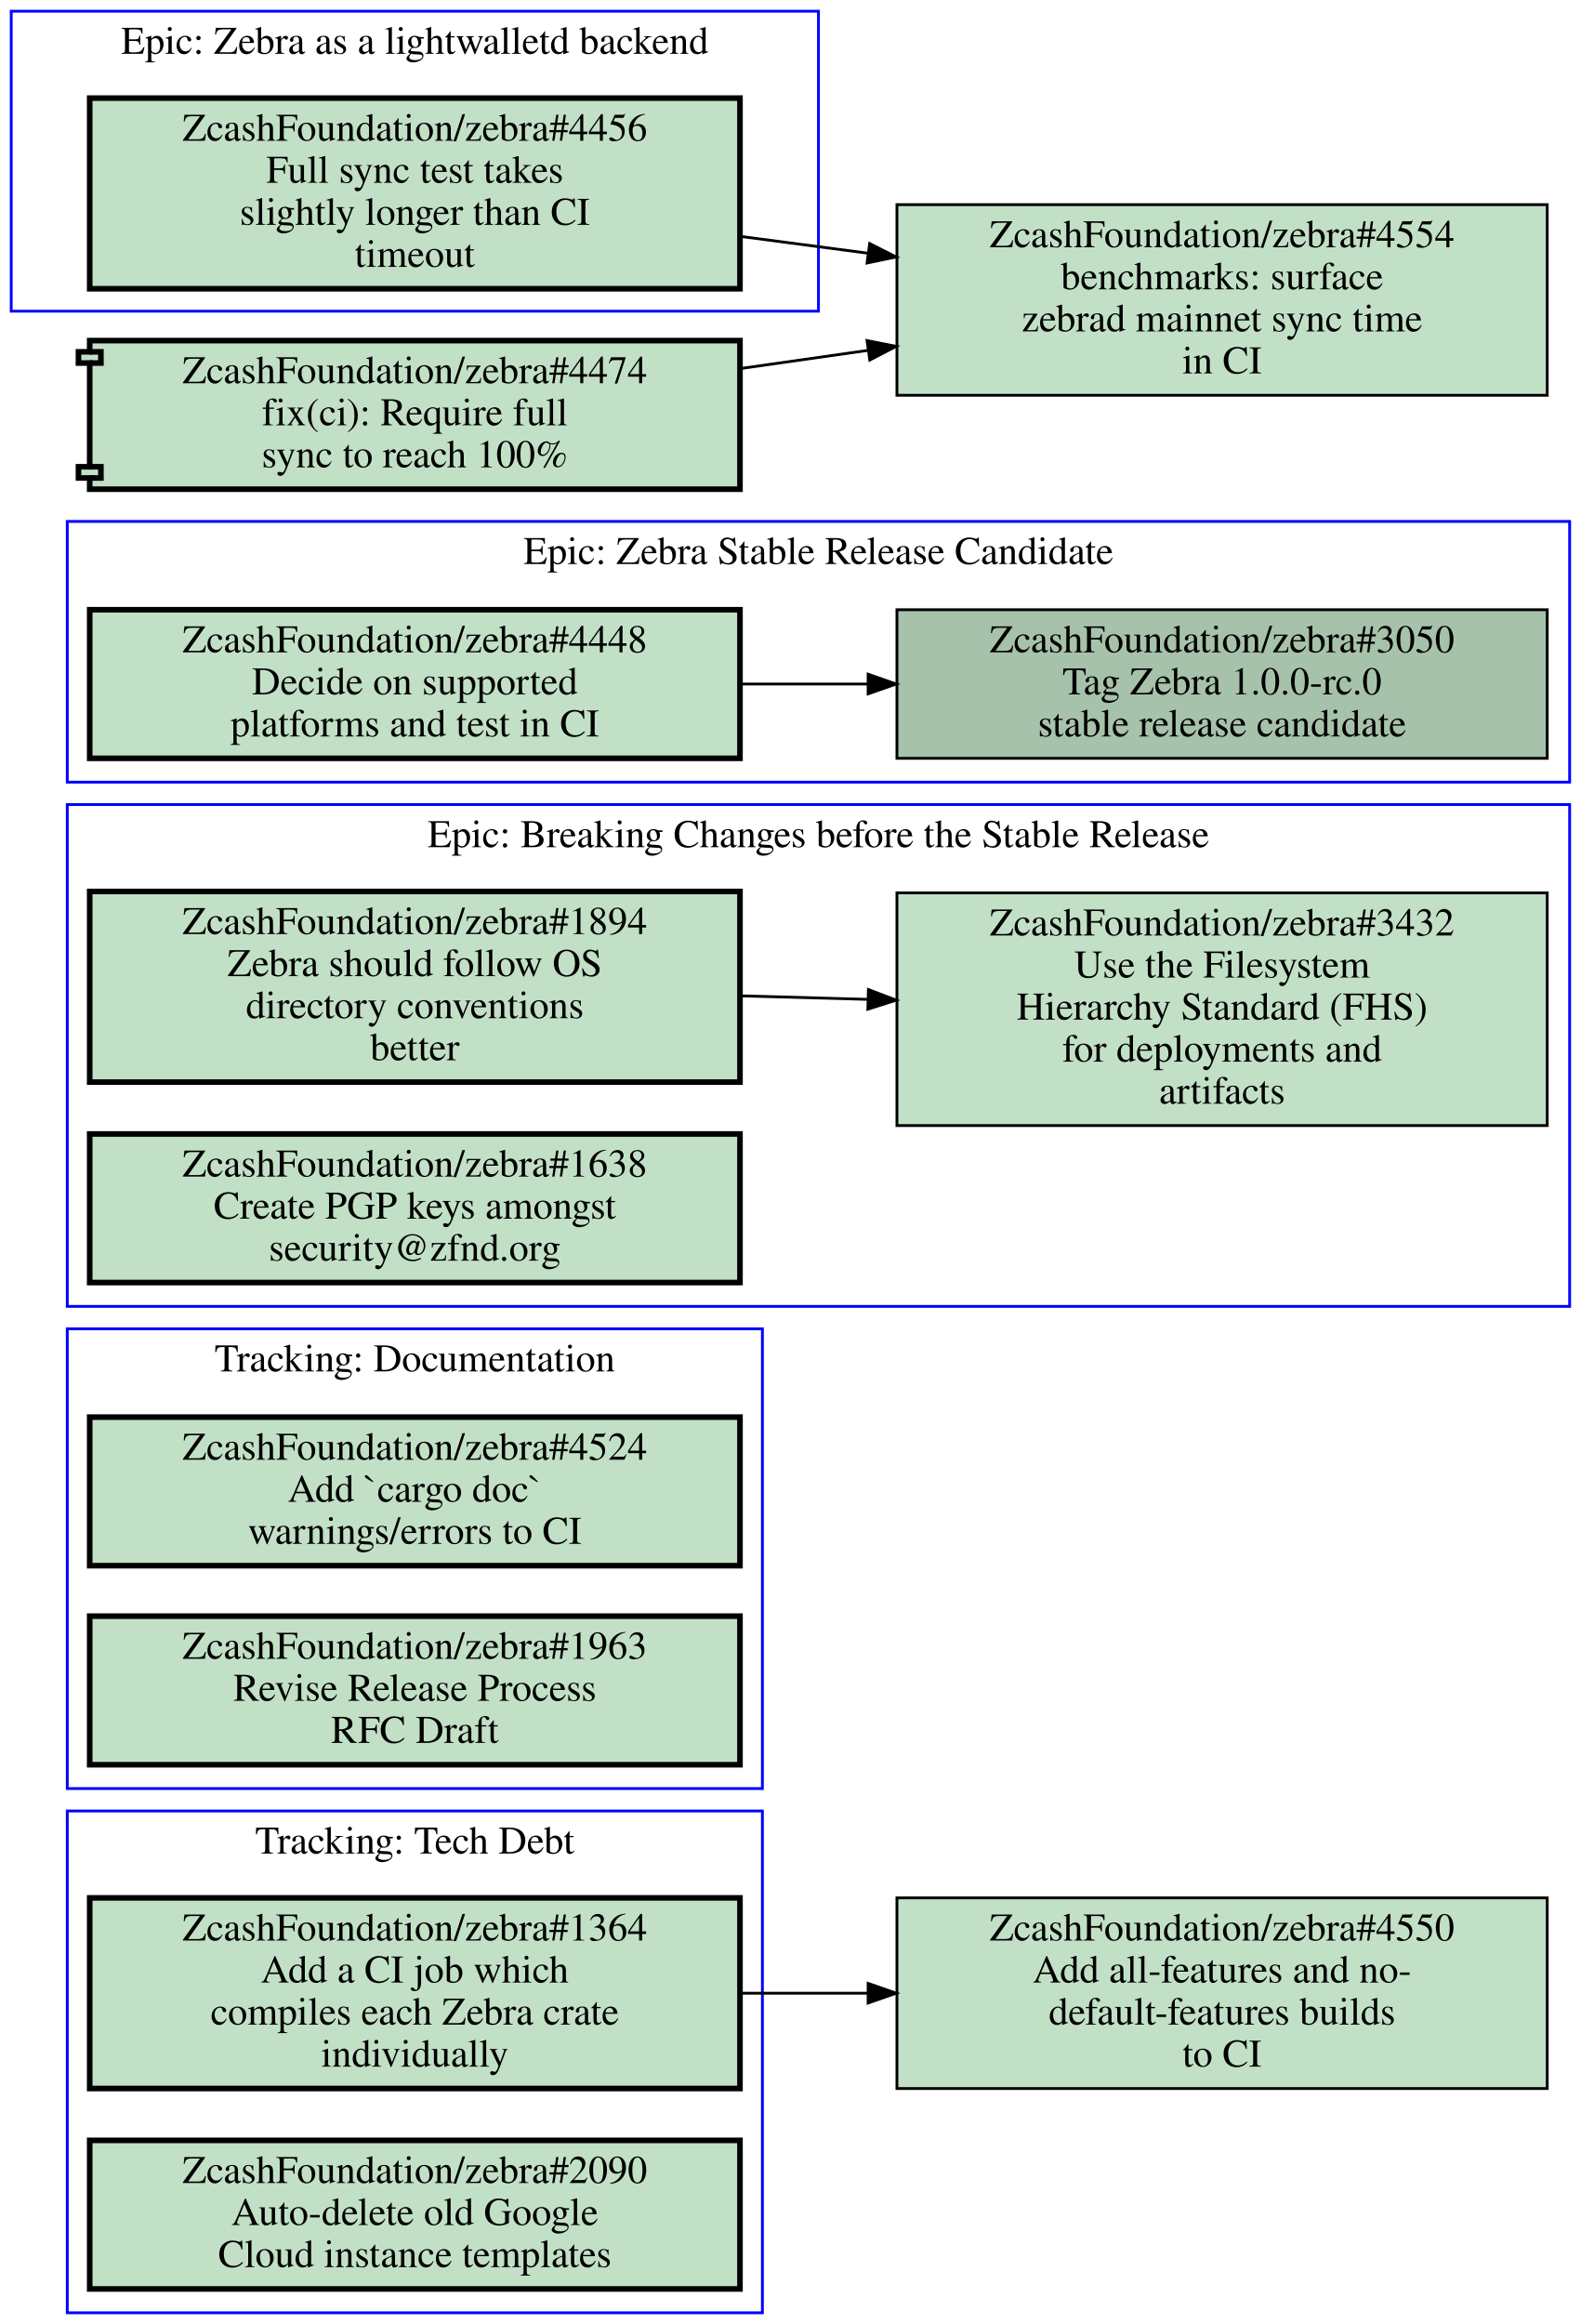
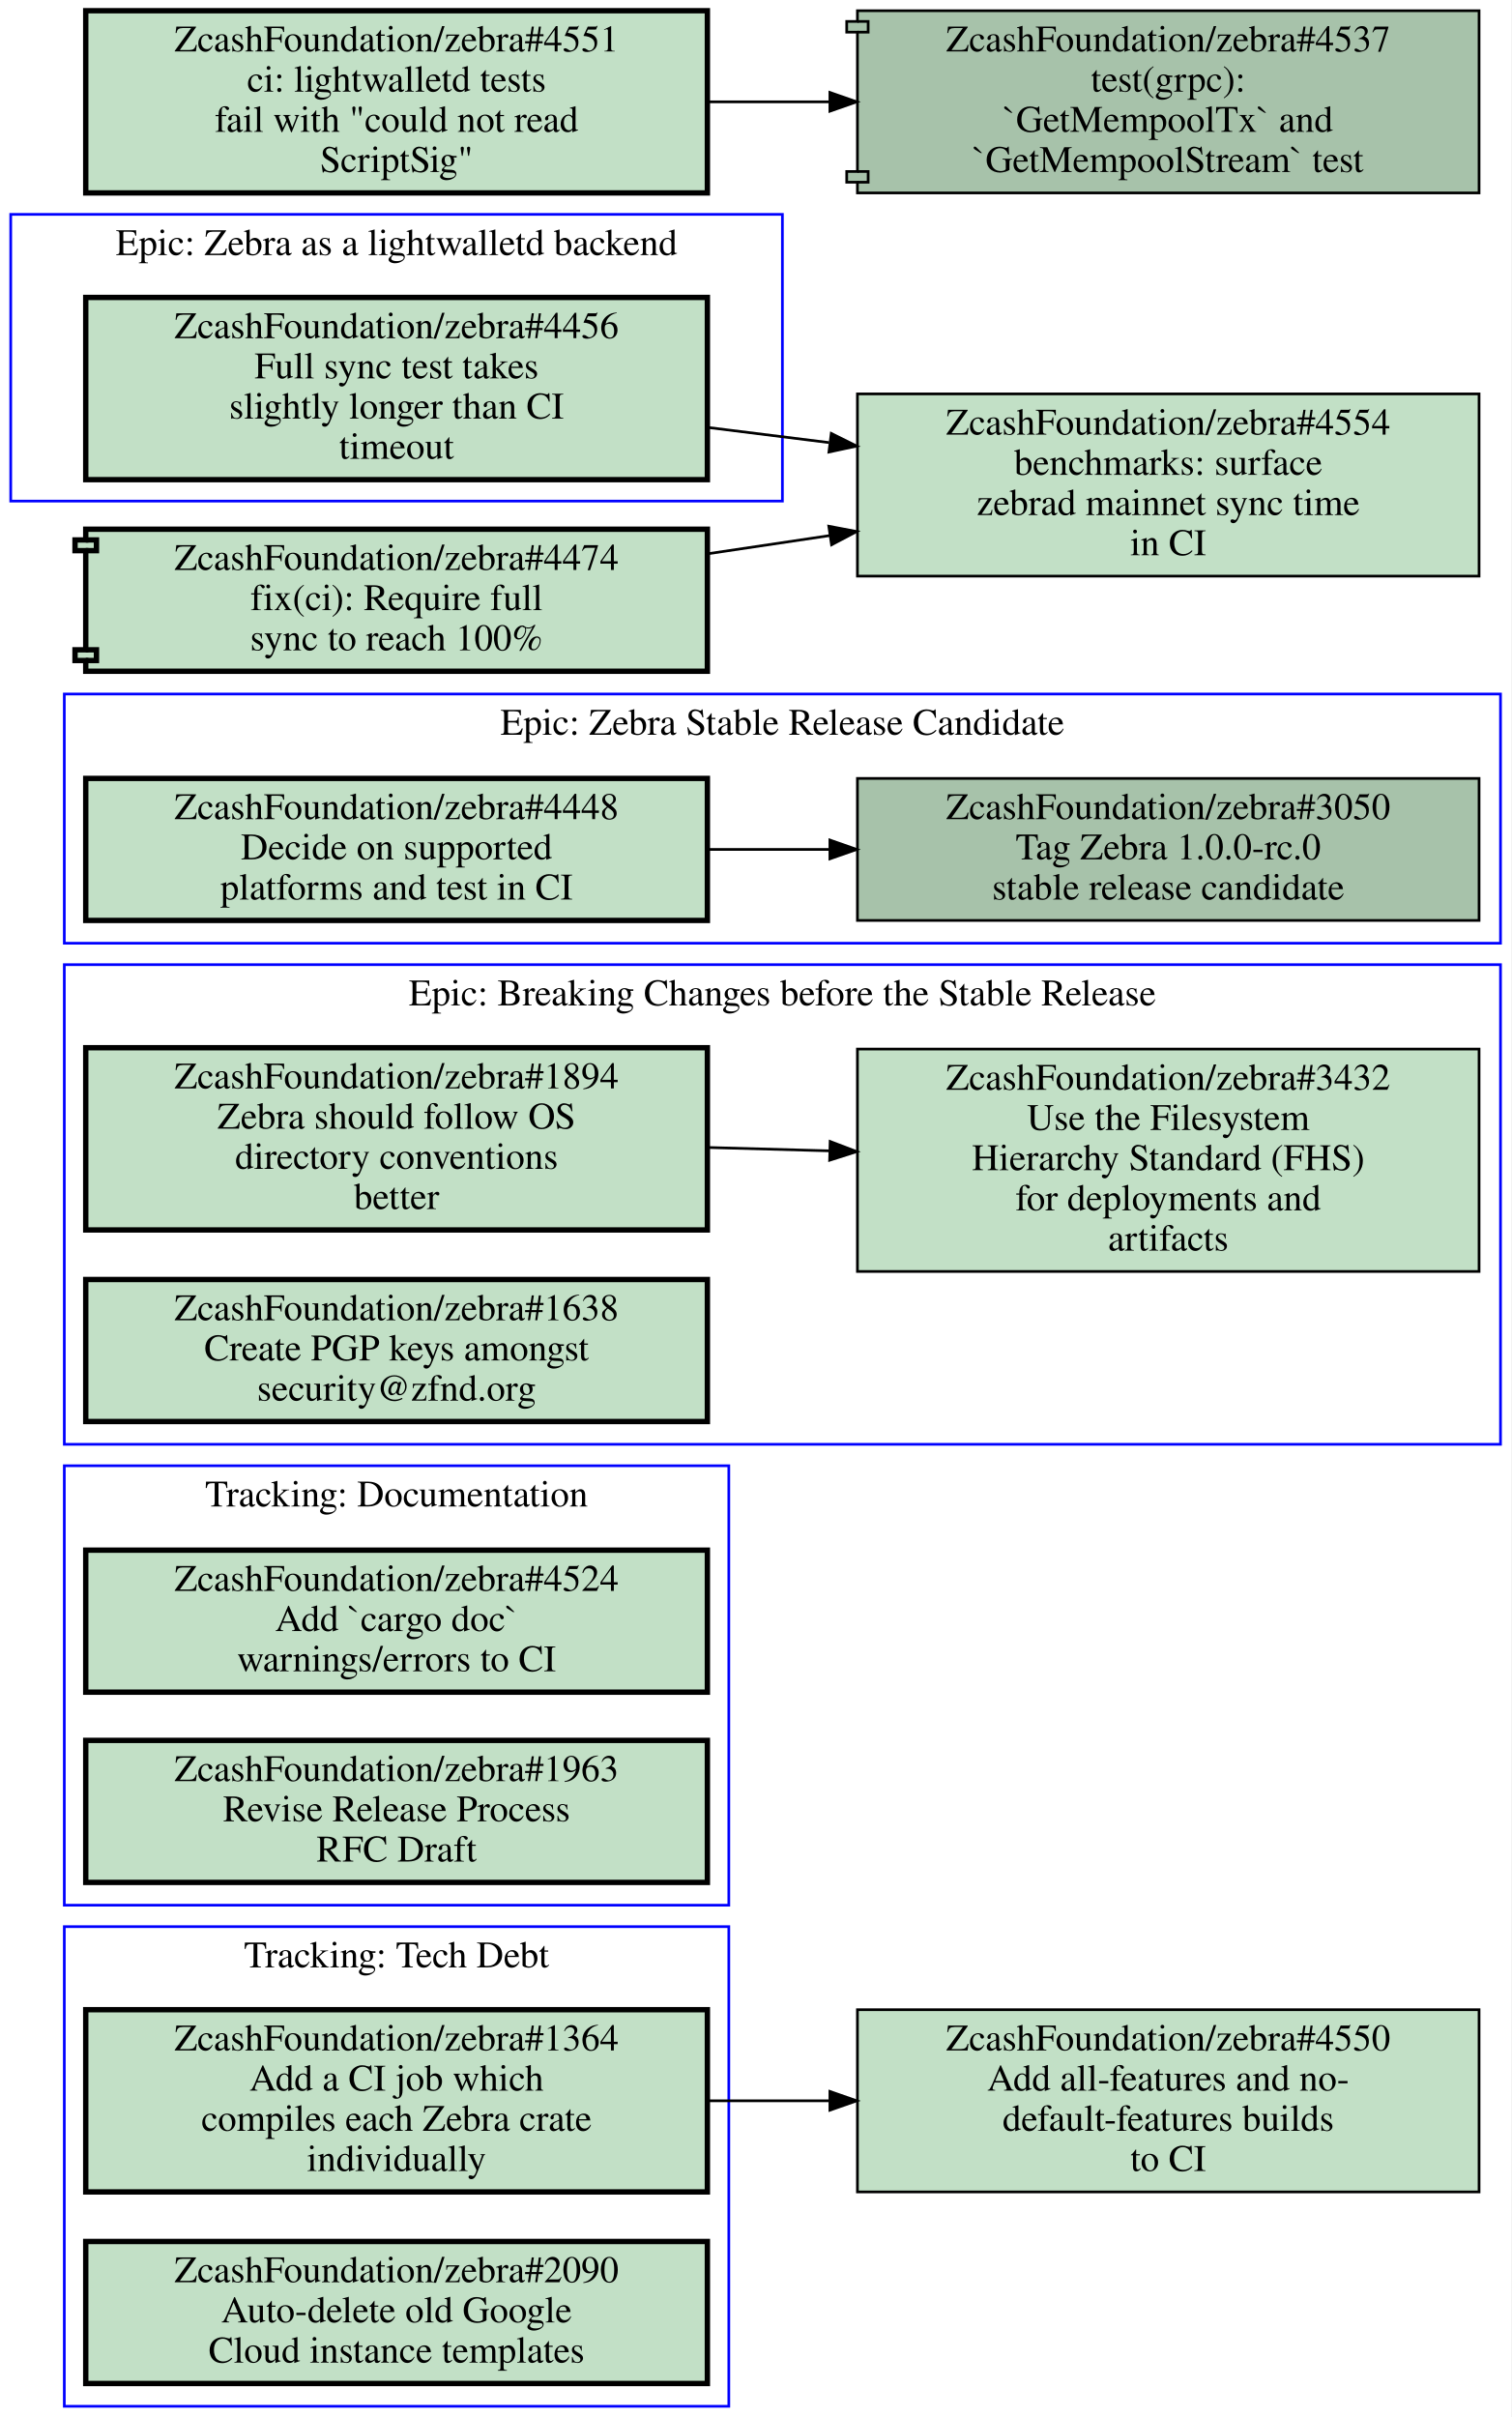
- <svg xmlns="http://www.w3.org/2000/svg" xmlns:xlink="http://www.w3.org/1999/xlink" width="564pt" height="829pt" viewBox="0.00 0.00 564.00 829.00">
-   <g id="graph0" class="graph" transform="scale(1 1) rotate(0) translate(4 825)">
-     <polygon fill="#ffffff" stroke="transparent" points="-4,4 -4,-825 560,-825 560,4 -4,4" />
+ <svg xmlns="http://www.w3.org/2000/svg" xmlns:xlink="http://www.w3.org/1999/xlink" width="564pt" height="902pt" viewBox="0.00 0.00 564.00 902.00">
+   <g id="graph0" class="graph" transform="scale(1 1) rotate(0) translate(4 898)">
+     <polygon fill="#ffffff" stroke="transparent" points="-4,4 -4,-898 560,-898 560,4 -4,4" />
    <g id="clust1" class="cluster">
      <polygon fill="none" stroke="#0000ff" points="20,-187 20,-351 268,-351 268,-187 20,-187" />
      <text text-anchor="middle" x="144" y="-335.8" font-family="Times,serif" font-size="14.00" fill="#000000">Tracking: Documentation</text>
    </g>
    <g id="clust2" class="cluster">
-       <polygon fill="none" stroke="#0000ff" points="0,-714 0,-821 288,-821 288,-714 0,-714" />
-       <text text-anchor="middle" x="144" y="-805.8" font-family="Times,serif" font-size="14.00" fill="#000000">Epic: Zebra as a lightwalletd backend</text>
-     </g>
-     <g id="clust3" class="cluster">
      <polygon fill="none" stroke="#0000ff" points="20,0 20,-179 268,-179 268,0 20,0" />
      <text text-anchor="middle" x="144" y="-163.8" font-family="Times,serif" font-size="14.00" fill="#000000">Tracking: Tech Debt</text>
+     </g>
+     <g id="clust3" class="cluster">
+       <polygon fill="none" stroke="#0000ff" points="0,-711 0,-818 288,-818 288,-711 0,-711" />
+       <text text-anchor="middle" x="144" y="-802.8" font-family="Times,serif" font-size="14.00" fill="#000000">Epic: Zebra as a lightwalletd backend</text>
    </g>
    <g id="clust4" class="cluster">
      <polygon fill="none" stroke="#0000ff" points="20,-359 20,-538 556,-538 556,-359 20,-359" />
      <text text-anchor="middle" x="288" y="-522.8" font-family="Times,serif" font-size="14.00" fill="#000000">Epic: Breaking Changes before the Stable Release</text>
    </g>
    <g id="clust5" class="cluster">
      <polygon fill="none" stroke="#0000ff" points="20,-546 20,-639 556,-639 556,-546 20,-546" />
      <text text-anchor="middle" x="288" y="-623.8" font-family="Times,serif" font-size="14.00" fill="#000000">Epic: Zebra Stable Release Candidate</text>
    </g>
    <g id="node1" class="node open">
      <g id="a_node1">
        <a xlink:href="https://github.com/ZcashFoundation/zebra/issues/4524" xlink:title="ZcashFoundation/zebra#4524&#10;Add `cargo doc`&#10;warnings/errors to CI" target="_blank">
          <polygon fill="#c2e0c6" stroke="#000000" stroke-width="2" points="260,-319.5 28,-319.5 28,-266.5 260,-266.5 260,-319.5" />
          <text text-anchor="middle" x="144" y="-304.3" font-family="Times,serif" font-size="14.00" fill="#000000">ZcashFoundation/zebra#4524</text>
          <text text-anchor="middle" x="144" y="-289.3" font-family="Times,serif" font-size="14.00" fill="#000000">Add `cargo doc`</text>
          <text text-anchor="middle" x="144" y="-274.3" font-family="Times,serif" font-size="14.00" fill="#000000">warnings/errors to CI</text>
        </a>
      </g>
    </g>
    <g id="node2" class="node open">
      <g id="a_node2">
        <a xlink:href="https://github.com/ZcashFoundation/zebra/issues/1963" xlink:title="ZcashFoundation/zebra#1963&#10;Revise Release Process&#10;RFC Draft" target="_blank">
          <polygon fill="#c2e0c6" stroke="#000000" stroke-width="2" points="260,-248.5 28,-248.5 28,-195.5 260,-195.5 260,-248.5" />
          <text text-anchor="middle" x="144" y="-233.3" font-family="Times,serif" font-size="14.00" fill="#000000">ZcashFoundation/zebra#1963</text>
          <text text-anchor="middle" x="144" y="-218.3" font-family="Times,serif" font-size="14.00" fill="#000000">Revise Release Process</text>
          <text text-anchor="middle" x="144" y="-203.3" font-family="Times,serif" font-size="14.00" fill="#000000">RFC Draft</text>
        </a>
      </g>
    </g>
    <g id="node3" class="node open">
      <g id="a_node3">
-         <a xlink:href="https://github.com/ZcashFoundation/zebra/issues/4456" xlink:title="ZcashFoundation/zebra#4456&#10;Full sync test takes&#10;slightly longer than CI&#10;timeout" target="_blank">
-           <polygon fill="#c2e0c6" stroke="#000000" stroke-width="2" points="260,-790 28,-790 28,-722 260,-722 260,-790" />
-           <text text-anchor="middle" x="144" y="-774.8" font-family="Times,serif" font-size="14.00" fill="#000000">ZcashFoundation/zebra#4456</text>
-           <text text-anchor="middle" x="144" y="-759.8" font-family="Times,serif" font-size="14.00" fill="#000000">Full sync test takes</text>
-           <text text-anchor="middle" x="144" y="-744.8" font-family="Times,serif" font-size="14.00" fill="#000000">slightly longer than CI</text>
-           <text text-anchor="middle" x="144" y="-729.8" font-family="Times,serif" font-size="14.00" fill="#000000">timeout</text>
-         </a>
-       </g>
-     </g>
-     <g id="node12" class="node open">
-       <g id="a_node12">
-         <a xlink:href="https://github.com/ZcashFoundation/zebra/issues/4554" xlink:title="ZcashFoundation/zebra#4554&#10;benchmarks: surface&#10;zebrad mainnet sync time&#10;in CI" target="_blank">
-           <polygon fill="#c2e0c6" stroke="#000000" points="548,-752 316,-752 316,-684 548,-684 548,-752" />
-           <text text-anchor="middle" x="432" y="-736.8" font-family="Times,serif" font-size="14.00" fill="#000000">ZcashFoundation/zebra#4554</text>
-           <text text-anchor="middle" x="432" y="-721.8" font-family="Times,serif" font-size="14.00" fill="#000000">benchmarks: surface</text>
-           <text text-anchor="middle" x="432" y="-706.8" font-family="Times,serif" font-size="14.00" fill="#000000">zebrad mainnet sync time</text>
-           <text text-anchor="middle" x="432" y="-691.8" font-family="Times,serif" font-size="14.00" fill="#000000">in CI</text>
-         </a>
-       </g>
-     </g>
-     <g id="edge4" class="edge">
-       <path fill="none" stroke="#000000" d="M260.31,-740.65C275.15,-738.7 290.4,-736.68 305.39,-734.71" />
-       <polygon fill="#000000" stroke="#000000" points="306.267,-738.124 315.72,-733.34 305.347,-731.185 306.267,-738.124" />
-     </g>
-     <g id="node4" class="node open">
-       <g id="a_node4">
        <a xlink:href="https://github.com/ZcashFoundation/zebra/issues/1364" xlink:title="ZcashFoundation/zebra#1364&#10;Add a CI job which&#10;compiles each Zebra crate&#10;individually" target="_blank">
          <polygon fill="#c2e0c6" stroke="#000000" stroke-width="2" points="260,-148 28,-148 28,-80 260,-80 260,-148" />
          <text text-anchor="middle" x="144" y="-132.8" font-family="Times,serif" font-size="14.00" fill="#000000">ZcashFoundation/zebra#1364</text>
          <text text-anchor="middle" x="144" y="-117.8" font-family="Times,serif" font-size="14.00" fill="#000000">Add a CI job which</text>
          <text text-anchor="middle" x="144" y="-102.8" font-family="Times,serif" font-size="14.00" fill="#000000">compiles each Zebra crate</text>
          <text text-anchor="middle" x="144" y="-87.8" font-family="Times,serif" font-size="14.00" fill="#000000">individually</text>
        </a>
      </g>
    </g>
    <g id="node11" class="node open">
      <g id="a_node11">
        <a xlink:href="https://github.com/ZcashFoundation/zebra/issues/4550" xlink:title="ZcashFoundation/zebra#4550&#10;Add all-features and no-&#10;default-features builds&#10;to CI" target="_blank">
          <polygon fill="#c2e0c6" stroke="#000000" points="548,-148 316,-148 316,-80 548,-80 548,-148" />
          <text text-anchor="middle" x="432" y="-132.8" font-family="Times,serif" font-size="14.00" fill="#000000">ZcashFoundation/zebra#4550</text>
          <text text-anchor="middle" x="432" y="-117.8" font-family="Times,serif" font-size="14.00" fill="#000000">Add all-features and no-</text>
          <text text-anchor="middle" x="432" y="-102.8" font-family="Times,serif" font-size="14.00" fill="#000000">default-features builds</text>
          <text text-anchor="middle" x="432" y="-87.8" font-family="Times,serif" font-size="14.00" fill="#000000">to CI</text>
        </a>
      </g>
    </g>
    <g id="edge3" class="edge">
      <path fill="none" stroke="#000000" d="M260.31,-114C275.15,-114 290.4,-114 305.39,-114" />
      <polygon fill="#000000" stroke="#000000" points="305.72,-117.5 315.72,-114 305.72,-110.5 305.72,-117.5" />
    </g>
-     <g id="node5" class="node open">
-       <g id="a_node5">
+     <g id="node4" class="node open">
+       <g id="a_node4">
        <a xlink:href="https://github.com/ZcashFoundation/zebra/issues/2090" xlink:title="ZcashFoundation/zebra#2090&#10;Auto-delete old Google&#10;Cloud instance templates" target="_blank">
          <polygon fill="#c2e0c6" stroke="#000000" stroke-width="2" points="260,-61.5 28,-61.5 28,-8.5 260,-8.5 260,-61.5" />
          <text text-anchor="middle" x="144" y="-46.3" font-family="Times,serif" font-size="14.00" fill="#000000">ZcashFoundation/zebra#2090</text>
          <text text-anchor="middle" x="144" y="-31.3" font-family="Times,serif" font-size="14.00" fill="#000000">Auto-delete old Google</text>
          <text text-anchor="middle" x="144" y="-16.3" font-family="Times,serif" font-size="14.00" fill="#000000">Cloud instance templates</text>
        </a>
      </g>
+     </g>
+     <g id="node5" class="node open">
+       <g id="a_node5">
+         <a xlink:href="https://github.com/ZcashFoundation/zebra/issues/4456" xlink:title="ZcashFoundation/zebra#4456&#10;Full sync test takes&#10;slightly longer than CI&#10;timeout" target="_blank">
+           <polygon fill="#c2e0c6" stroke="#000000" stroke-width="2" points="260,-787 28,-787 28,-719 260,-719 260,-787" />
+           <text text-anchor="middle" x="144" y="-771.8" font-family="Times,serif" font-size="14.00" fill="#000000">ZcashFoundation/zebra#4456</text>
+           <text text-anchor="middle" x="144" y="-756.8" font-family="Times,serif" font-size="14.00" fill="#000000">Full sync test takes</text>
+           <text text-anchor="middle" x="144" y="-741.8" font-family="Times,serif" font-size="14.00" fill="#000000">slightly longer than CI</text>
+           <text text-anchor="middle" x="144" y="-726.8" font-family="Times,serif" font-size="14.00" fill="#000000">timeout</text>
+         </a>
+       </g>
+     </g>
+     <g id="node12" class="node open">
+       <g id="a_node12">
+         <a xlink:href="https://github.com/ZcashFoundation/zebra/issues/4554" xlink:title="ZcashFoundation/zebra#4554&#10;benchmarks: surface&#10;zebrad mainnet sync time&#10;in CI" target="_blank">
+           <polygon fill="#c2e0c6" stroke="#000000" points="548,-751 316,-751 316,-683 548,-683 548,-751" />
+           <text text-anchor="middle" x="432" y="-735.8" font-family="Times,serif" font-size="14.00" fill="#000000">ZcashFoundation/zebra#4554</text>
+           <text text-anchor="middle" x="432" y="-720.8" font-family="Times,serif" font-size="14.00" fill="#000000">benchmarks: surface</text>
+           <text text-anchor="middle" x="432" y="-705.8" font-family="Times,serif" font-size="14.00" fill="#000000">zebrad mainnet sync time</text>
+           <text text-anchor="middle" x="432" y="-690.8" font-family="Times,serif" font-size="14.00" fill="#000000">in CI</text>
+         </a>
+       </g>
+     </g>
+     <g id="edge4" class="edge">
+       <path fill="none" stroke="#000000" d="M260.31,-738.46C275.15,-736.61 290.4,-734.7 305.39,-732.83" />
+       <polygon fill="#000000" stroke="#000000" points="306.235,-736.251 315.72,-731.53 305.361,-729.306 306.235,-736.251" />
    </g>
    <g id="node6" class="node open">
      <g id="a_node6">
        <a xlink:href="https://github.com/ZcashFoundation/zebra/issues/1894" xlink:title="ZcashFoundation/zebra#1894&#10;Zebra should follow OS&#10;directory conventions&#10;better" target="_blank">
          <polygon fill="#c2e0c6" stroke="#000000" stroke-width="2" points="260,-507 28,-507 28,-439 260,-439 260,-507" />
          <text text-anchor="middle" x="144" y="-491.8" font-family="Times,serif" font-size="14.00" fill="#000000">ZcashFoundation/zebra#1894</text>
          <text text-anchor="middle" x="144" y="-476.8" font-family="Times,serif" font-size="14.00" fill="#000000">Zebra should follow OS</text>
          <text text-anchor="middle" x="144" y="-461.8" font-family="Times,serif" font-size="14.00" fill="#000000">directory conventions</text>
          <text text-anchor="middle" x="144" y="-446.8" font-family="Times,serif" font-size="14.00" fill="#000000">better</text>
        </a>
      </g>
    </g>
    <g id="node7" class="node open">
      <g id="a_node7">
        <a xlink:href="https://github.com/ZcashFoundation/zebra/issues/3432" xlink:title="ZcashFoundation/zebra#3432&#10;Use the Filesystem&#10;Hierarchy Standard (FHS)&#10;for deployments and&#10;artifacts" target="_blank">
          <polygon fill="#c2e0c6" stroke="#000000" points="548,-506.5 316,-506.5 316,-423.5 548,-423.5 548,-506.5" />
          <text text-anchor="middle" x="432" y="-491.3" font-family="Times,serif" font-size="14.00" fill="#000000">ZcashFoundation/zebra#3432</text>
          <text text-anchor="middle" x="432" y="-476.3" font-family="Times,serif" font-size="14.00" fill="#000000">Use the Filesystem</text>
          <text text-anchor="middle" x="432" y="-461.3" font-family="Times,serif" font-size="14.00" fill="#000000">Hierarchy Standard (FHS)</text>
          <text text-anchor="middle" x="432" y="-446.3" font-family="Times,serif" font-size="14.00" fill="#000000">for deployments and</text>
          <text text-anchor="middle" x="432" y="-431.3" font-family="Times,serif" font-size="14.00" fill="#000000">artifacts</text>
        </a>
      </g>
    </g>
    <g id="edge1" class="edge">
      <path fill="none" stroke="#000000" d="M260.31,-469.77C275.15,-469.36 290.4,-468.93 305.39,-468.52" />
      <polygon fill="#000000" stroke="#000000" points="305.822,-472.009 315.72,-468.23 305.626,-465.012 305.822,-472.009" />
    </g>
    <g id="node8" class="node open">
      <g id="a_node8">
        <a xlink:href="https://github.com/ZcashFoundation/zebra/issues/1638" xlink:title="ZcashFoundation/zebra#1638&#10;Create PGP keys amongst&#10;security@zfnd.org" target="_blank">
          <polygon fill="#c2e0c6" stroke="#000000" stroke-width="2" points="260,-420.5 28,-420.5 28,-367.5 260,-367.5 260,-420.5" />
          <text text-anchor="middle" x="144" y="-405.3" font-family="Times,serif" font-size="14.00" fill="#000000">ZcashFoundation/zebra#1638</text>
          <text text-anchor="middle" x="144" y="-390.3" font-family="Times,serif" font-size="14.00" fill="#000000">Create PGP keys amongst</text>
          <text text-anchor="middle" x="144" y="-375.3" font-family="Times,serif" font-size="14.00" fill="#000000">security@zfnd.org</text>
        </a>
      </g>
    </g>
    <g id="node9" class="node open">
      <g id="a_node9">
        <a xlink:href="https://github.com/ZcashFoundation/zebra/issues/3050" xlink:title="ZcashFoundation/zebra#3050&#10;Tag Zebra 1.0.0-rc.0&#10;stable release candidate" target="_blank">
          <polygon fill="#a7c2aa" stroke="#000000" points="548,-607.5 316,-607.5 316,-554.5 548,-554.5 548,-607.5" />
          <text text-anchor="middle" x="432" y="-592.3" font-family="Times,serif" font-size="14.00" fill="#000000">ZcashFoundation/zebra#3050</text>
          <text text-anchor="middle" x="432" y="-577.3" font-family="Times,serif" font-size="14.00" fill="#000000">Tag Zebra 1.0.0-rc.0</text>
          <text text-anchor="middle" x="432" y="-562.3" font-family="Times,serif" font-size="14.00" fill="#000000">stable release candidate</text>
        </a>
      </g>
    </g>
    <g id="node10" class="node open">
      <g id="a_node10">
        <a xlink:href="https://github.com/ZcashFoundation/zebra/issues/4448" xlink:title="ZcashFoundation/zebra#4448&#10;Decide on supported&#10;platforms and test in CI" target="_blank">
          <polygon fill="#c2e0c6" stroke="#000000" stroke-width="2" points="260,-607.5 28,-607.5 28,-554.5 260,-554.5 260,-607.5" />
          <text text-anchor="middle" x="144" y="-592.3" font-family="Times,serif" font-size="14.00" fill="#000000">ZcashFoundation/zebra#4448</text>
          <text text-anchor="middle" x="144" y="-577.3" font-family="Times,serif" font-size="14.00" fill="#000000">Decide on supported</text>
          <text text-anchor="middle" x="144" y="-562.3" font-family="Times,serif" font-size="14.00" fill="#000000">platforms and test in CI</text>
        </a>
      </g>
    </g>
    <g id="edge2" class="edge">
      <path fill="none" stroke="#000000" d="M260.31,-581C275.15,-581 290.4,-581 305.39,-581" />
      <polygon fill="#000000" stroke="#000000" points="305.72,-584.5 315.72,-581 305.72,-577.5 305.72,-584.5" />
    </g>
    <g id="node13" class="node open">
      <g id="a_node13">
        <a xlink:href="https://github.com/ZcashFoundation/zebra/pull/4474" xlink:title="ZcashFoundation/zebra#4474&#10;fix(ci): Require full&#10;sync to reach 100%" target="_blank">
-           <polygon fill="#c2e0c6" stroke="#000000" stroke-width="2" points="260,-703.5 28,-703.5 28,-699.5 24,-699.5 24,-695.5 28,-695.5 28,-658.5 24,-658.5 24,-654.5 28,-654.5 28,-650.5 260,-650.5 260,-703.5" />
-           <polyline fill="none" stroke="#000000" stroke-width="2" points="28,-699.5 32,-699.5 32,-695.5 28,-695.5 " />
-           <polyline fill="none" stroke="#000000" stroke-width="2" points="28,-658.5 32,-658.5 32,-654.5 28,-654.5 " />
-           <text text-anchor="middle" x="144" y="-688.3" font-family="Times,serif" font-size="14.00" fill="#000000">ZcashFoundation/zebra#4474</text>
-           <text text-anchor="middle" x="144" y="-673.3" font-family="Times,serif" font-size="14.00" fill="#000000">fix(ci): Require full</text>
-           <text text-anchor="middle" x="144" y="-658.3" font-family="Times,serif" font-size="14.00" fill="#000000">sync to reach 100%</text>
+           <polygon fill="#c2e0c6" stroke="#000000" stroke-width="2" points="260,-700.5 28,-700.5 28,-696.5 24,-696.5 24,-692.5 28,-692.5 28,-655.5 24,-655.5 24,-651.5 28,-651.5 28,-647.5 260,-647.5 260,-700.5" />
+           <polyline fill="none" stroke="#000000" stroke-width="2" points="28,-696.5 32,-696.5 32,-692.5 28,-692.5 " />
+           <polyline fill="none" stroke="#000000" stroke-width="2" points="28,-655.5 32,-655.5 32,-651.5 28,-651.5 " />
+           <text text-anchor="middle" x="144" y="-685.3" font-family="Times,serif" font-size="14.00" fill="#000000">ZcashFoundation/zebra#4474</text>
+           <text text-anchor="middle" x="144" y="-670.3" font-family="Times,serif" font-size="14.00" fill="#000000">fix(ci): Require full</text>
+           <text text-anchor="middle" x="144" y="-655.3" font-family="Times,serif" font-size="14.00" fill="#000000">sync to reach 100%</text>
        </a>
      </g>
    </g>
    <g id="edge5" class="edge">
-       <path fill="none" stroke="#000000" d="M260.31,-693.56C275.15,-695.67 290.4,-697.84 305.39,-699.98" />
-       <polygon fill="#000000" stroke="#000000" points="305.327,-703.506 315.72,-701.45 306.313,-696.576 305.327,-703.506" />
+       <path fill="none" stroke="#000000" d="M260.31,-691.37C275.29,-693.6 290.69,-695.9 305.83,-698.16" />
+       <polygon fill="#000000" stroke="#000000" points="305.312,-701.621 315.72,-699.64 306.348,-694.698 305.312,-701.621" />
+     </g>
+     <g id="node14" class="node open">
+       <g id="a_node14">
+         <a xlink:href="https://github.com/ZcashFoundation/zebra/issues/4551" xlink:title="ZcashFoundation/zebra#4551&#10;ci: lightwalletd tests&#10;fail with &quot;could not read&#10;ScriptSig&quot;" target="_blank">
+           <polygon fill="#c2e0c6" stroke="#000000" stroke-width="2" points="260,-894 28,-894 28,-826 260,-826 260,-894" />
+           <text text-anchor="middle" x="144" y="-878.8" font-family="Times,serif" font-size="14.00" fill="#000000">ZcashFoundation/zebra#4551</text>
+           <text text-anchor="middle" x="144" y="-863.8" font-family="Times,serif" font-size="14.00" fill="#000000">ci: lightwalletd tests</text>
+           <text text-anchor="middle" x="144" y="-848.8" font-family="Times,serif" font-size="14.00" fill="#000000">fail with "could not read</text>
+           <text text-anchor="middle" x="144" y="-833.8" font-family="Times,serif" font-size="14.00" fill="#000000">ScriptSig"</text>
+         </a>
+       </g>
+     </g>
+     <g id="node15" class="node open">
+       <g id="a_node15">
+         <a xlink:href="https://github.com/ZcashFoundation/zebra/pull/4537" xlink:title="ZcashFoundation/zebra#4537&#10;test(grpc):&#10;`GetMempoolTx` and&#10;`GetMempoolStream` test" target="_blank">
+           <polygon fill="#a7c2aa" stroke="#000000" points="548,-894 316,-894 316,-890 312,-890 312,-886 316,-886 316,-834 312,-834 312,-830 316,-830 316,-826 548,-826 548,-894" />
+           <polyline fill="none" stroke="#000000" points="316,-890 320,-890 320,-886 316,-886 " />
+           <polyline fill="none" stroke="#000000" points="316,-834 320,-834 320,-830 316,-830 " />
+           <text text-anchor="middle" x="432" y="-878.8" font-family="Times,serif" font-size="14.00" fill="#000000">ZcashFoundation/zebra#4537</text>
+           <text text-anchor="middle" x="432" y="-863.8" font-family="Times,serif" font-size="14.00" fill="#000000">test(grpc):</text>
+           <text text-anchor="middle" x="432" y="-848.8" font-family="Times,serif" font-size="14.00" fill="#000000">`GetMempoolTx` and</text>
+           <text text-anchor="middle" x="432" y="-833.8" font-family="Times,serif" font-size="14.00" fill="#000000">`GetMempoolStream` test</text>
+         </a>
+       </g>
+     </g>
+     <g id="edge6" class="edge">
+       <path fill="none" stroke="#000000" d="M260.31,-860C275.15,-860 290.4,-860 305.39,-860" />
+       <polygon fill="#000000" stroke="#000000" points="305.72,-863.5 315.72,-860 305.72,-856.5 305.72,-863.5" />
    </g>
  </g>
</svg>
